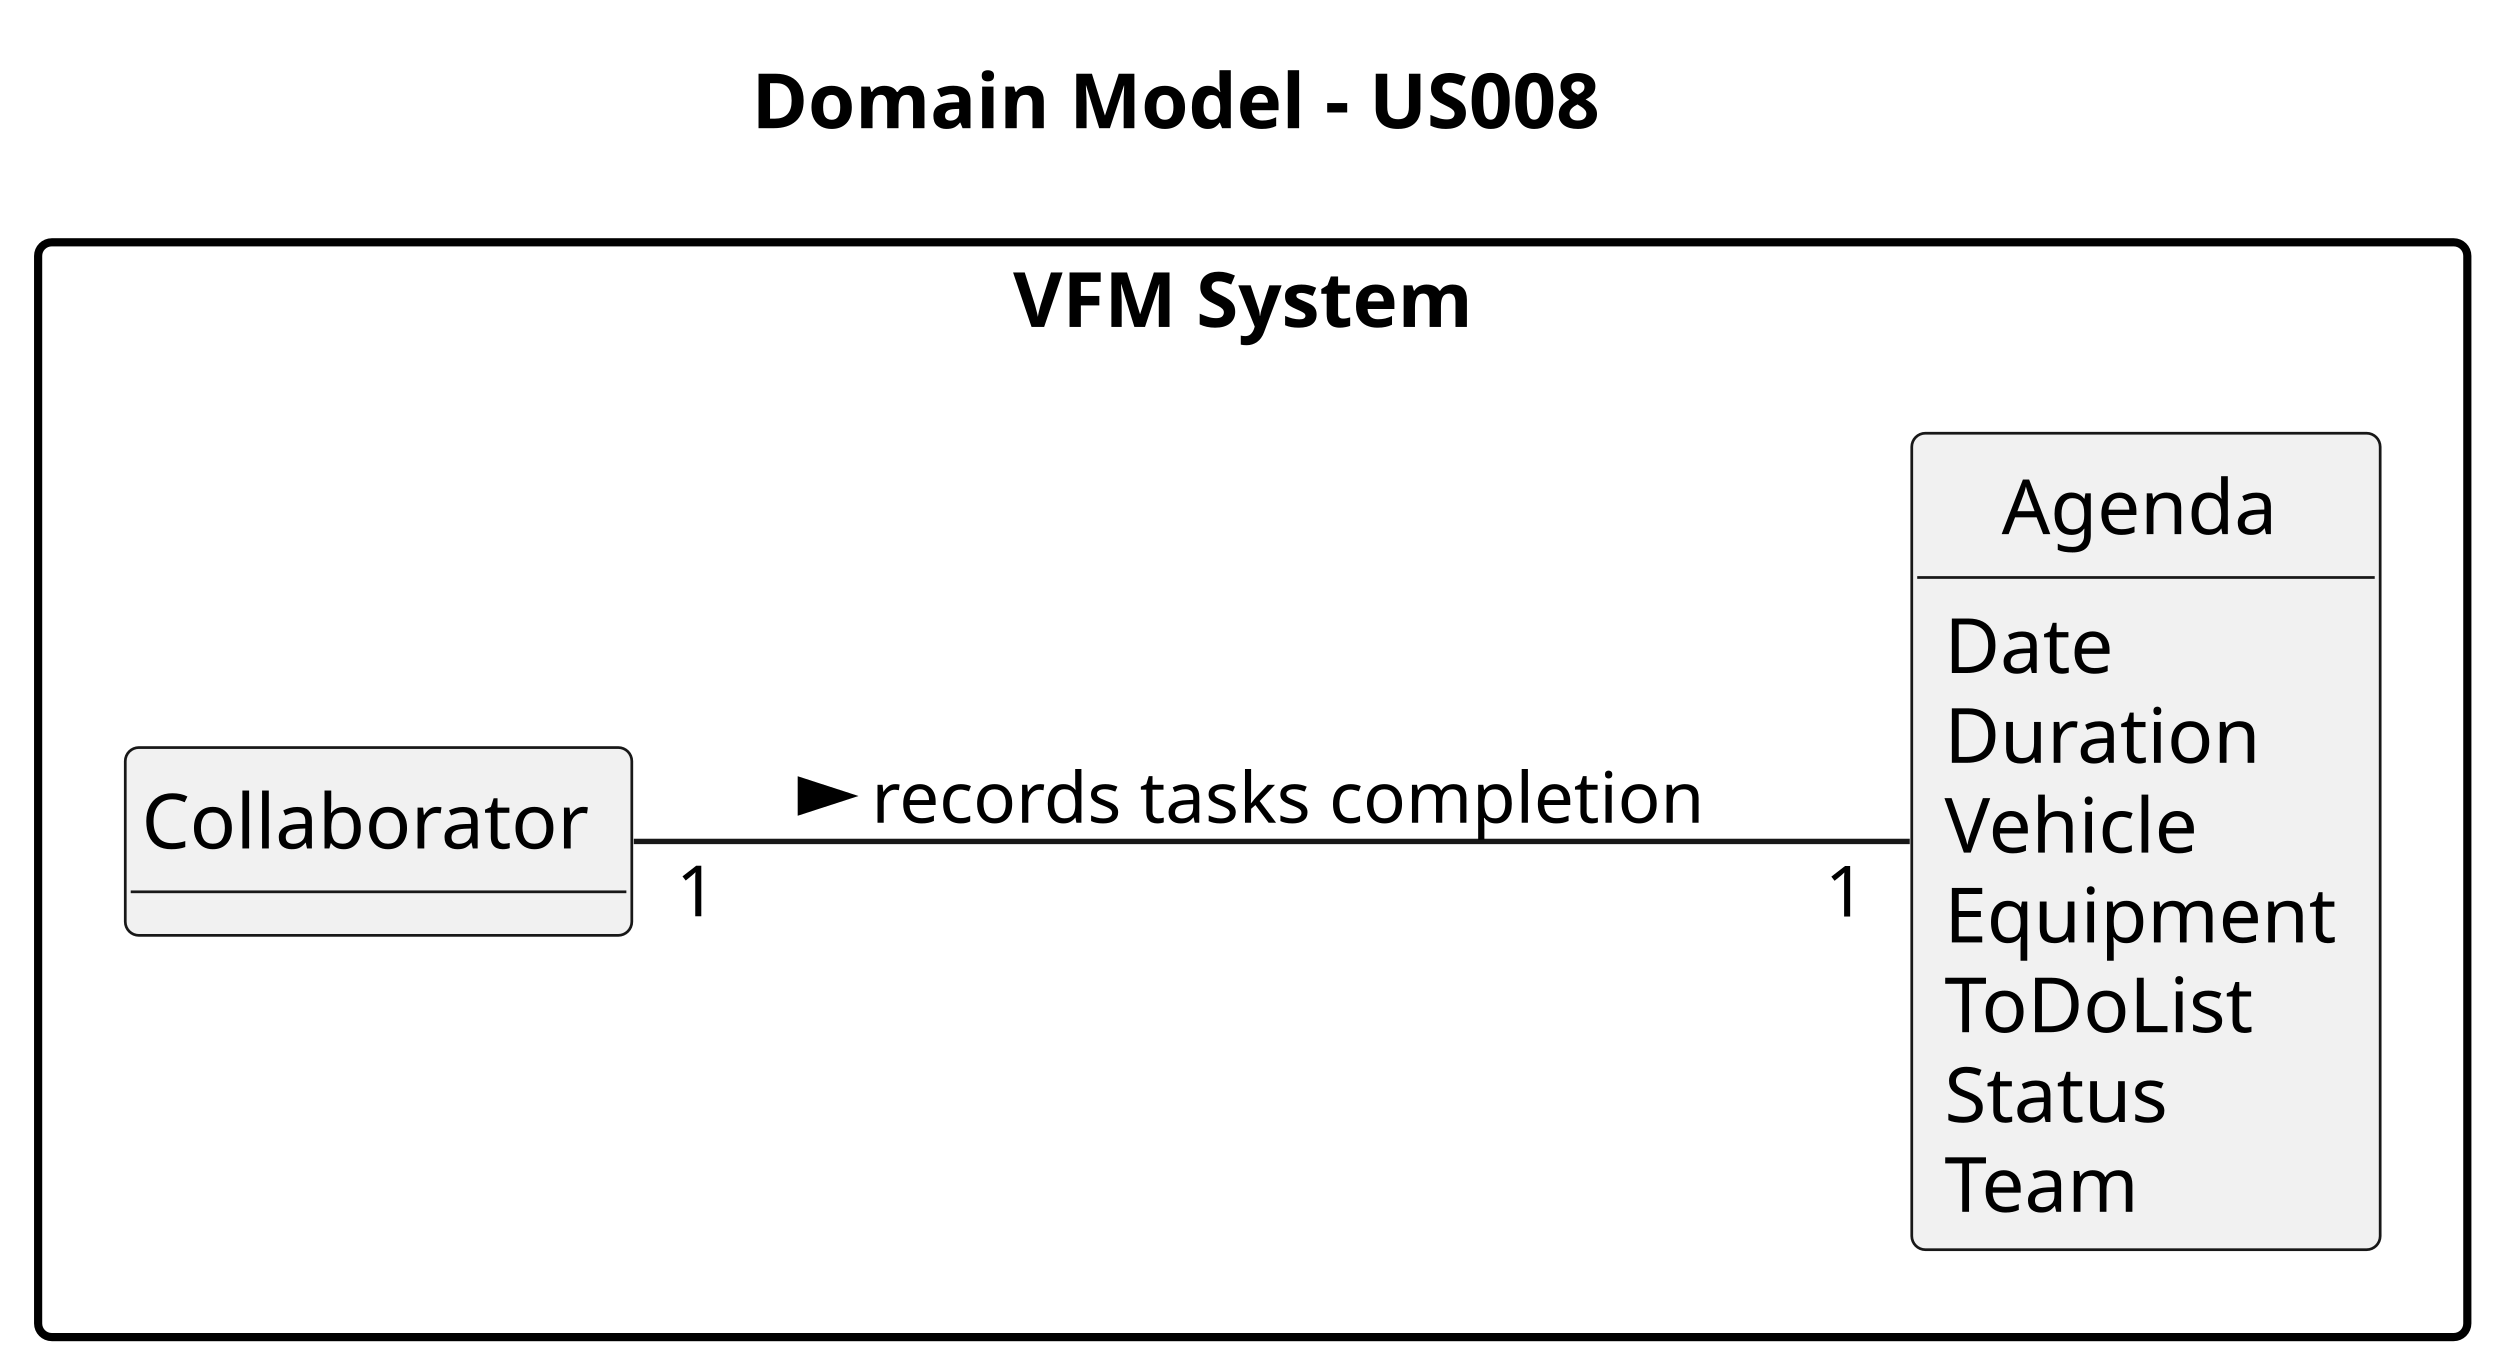
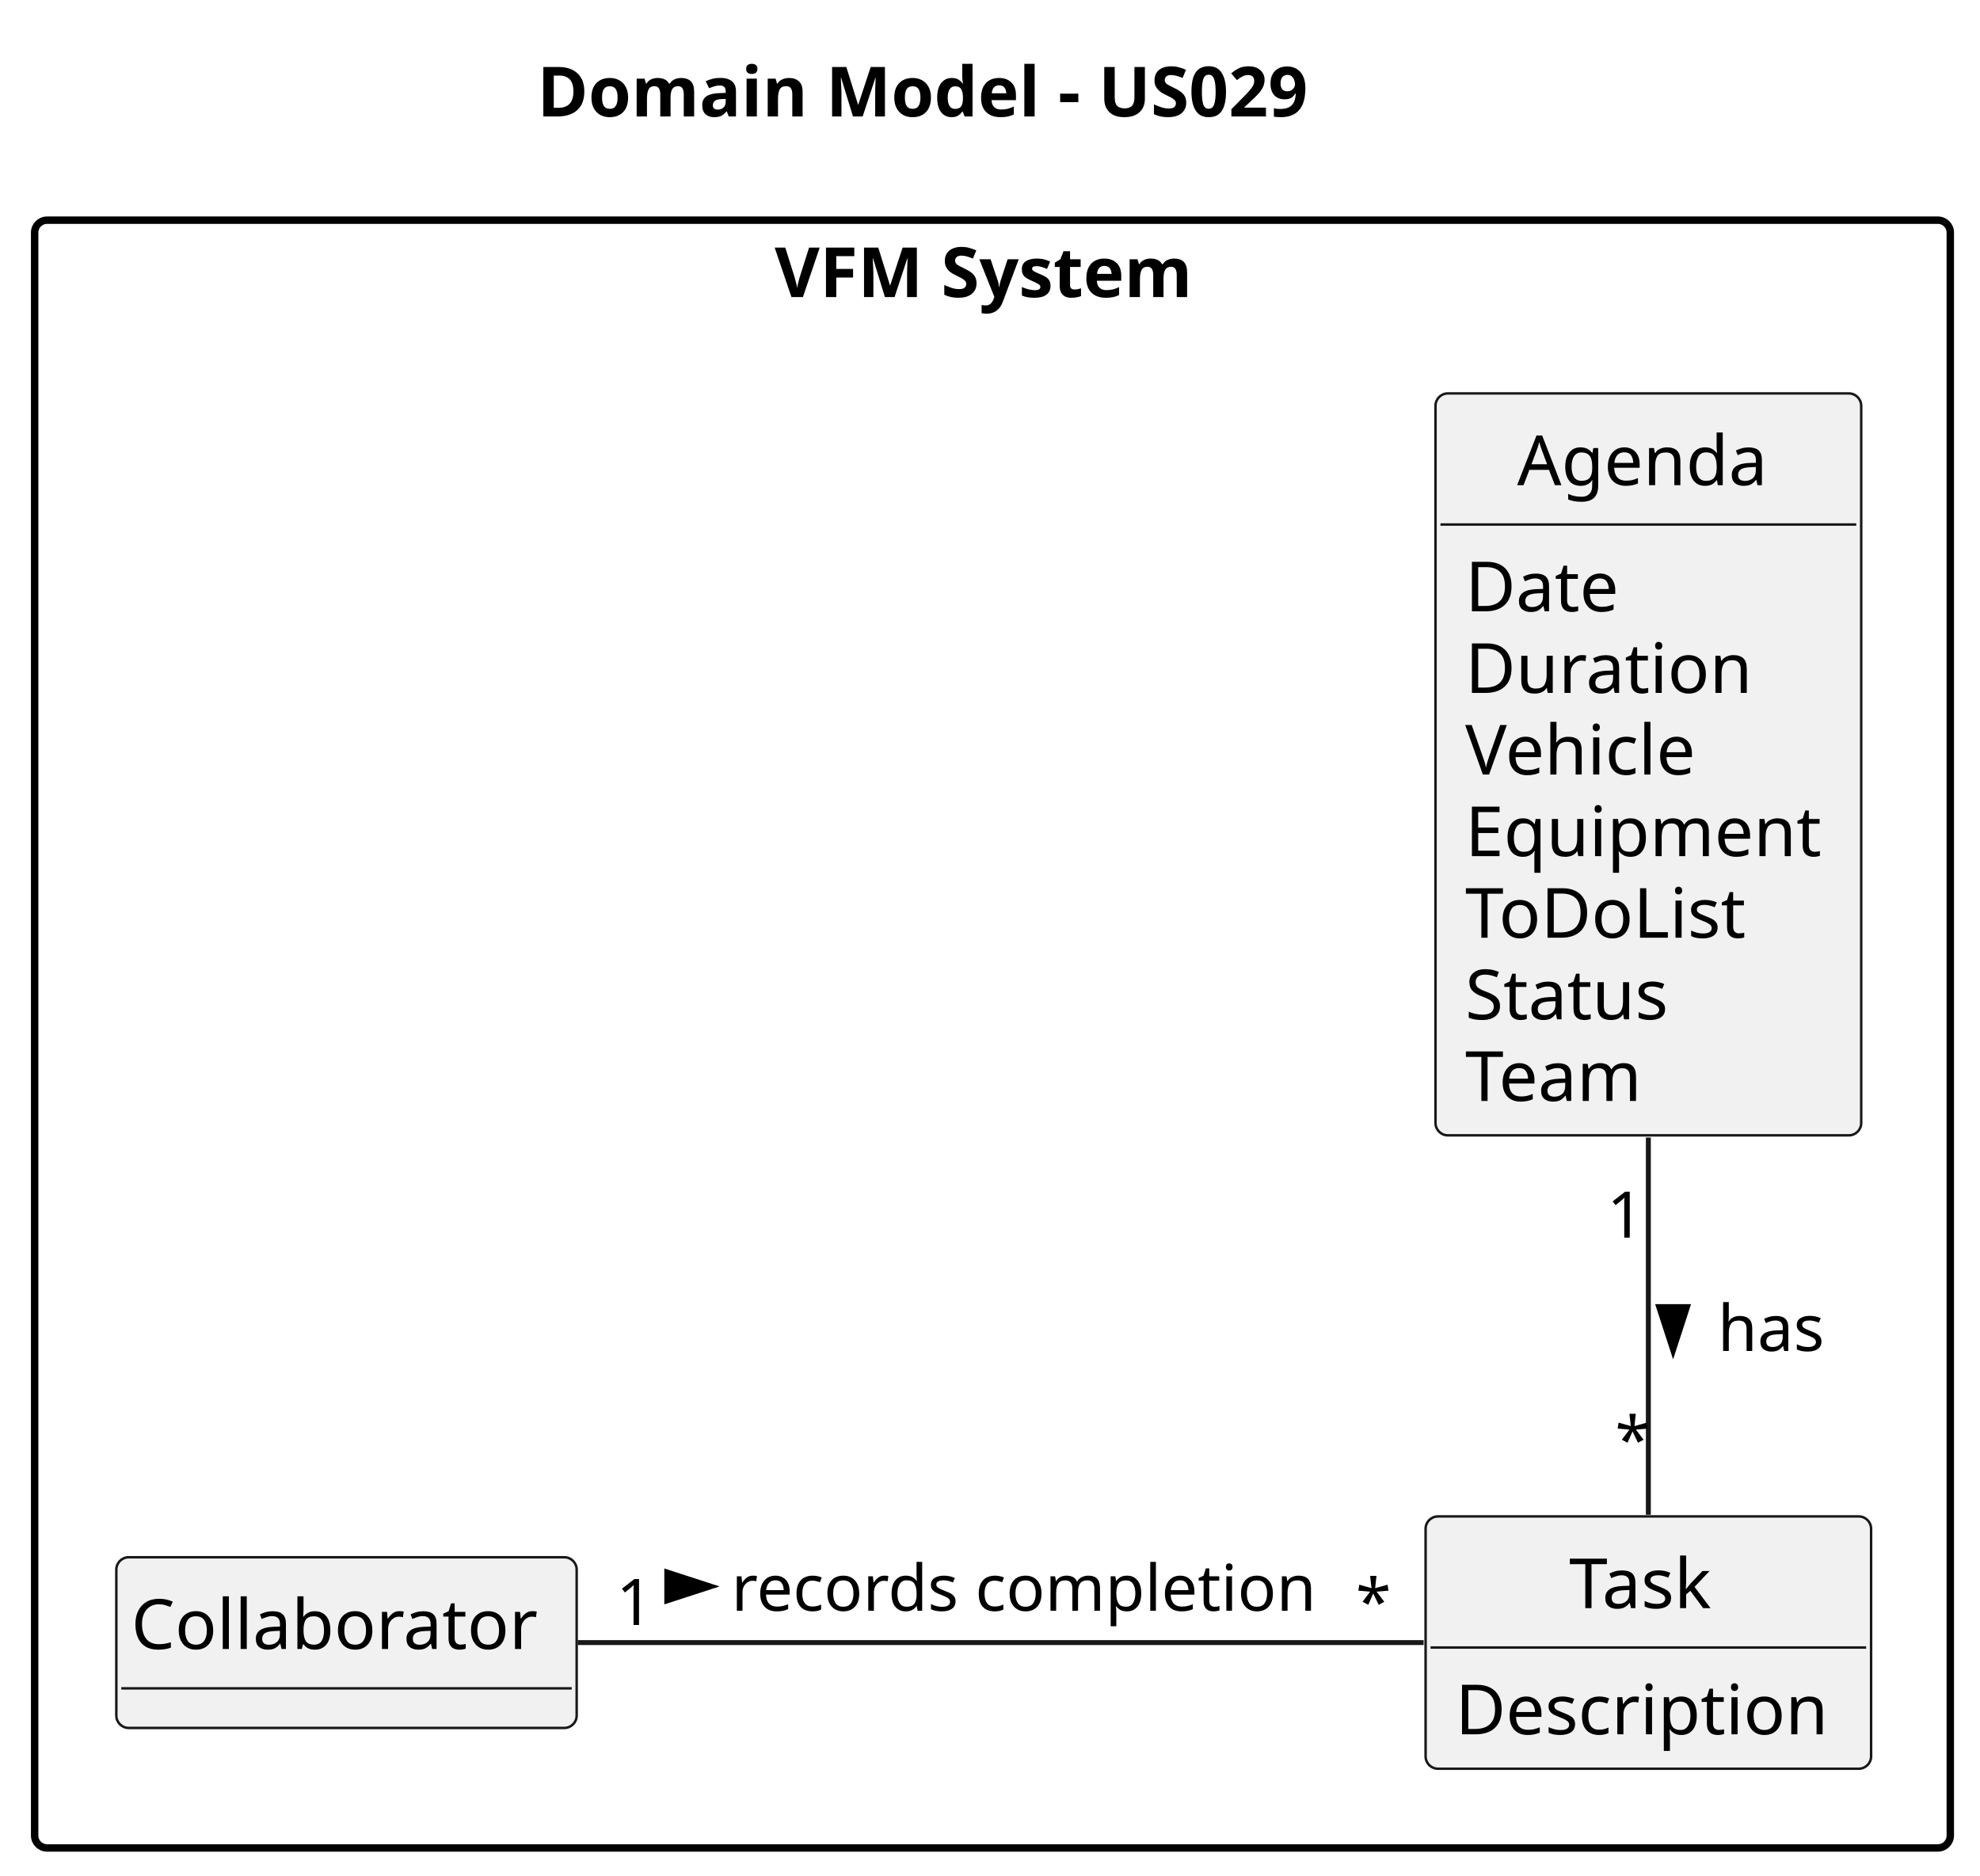
- <svg xmlns="http://www.w3.org/2000/svg" contentStyleType="text/css" height="251px" preserveAspectRatio="none" style="width:459px;height:251px;background:#FFFFFF;" version="1.1" viewBox="0 0 459 251" width="459px" zoomAndPan="magnify">
+ <svg xmlns="http://www.w3.org/2000/svg" contentStyleType="text/css" height="379px" preserveAspectRatio="none" style="width:400px;height:379px;background:#FFFFFF;" version="1.1" viewBox="0 0 400 379" width="400px" zoomAndPan="magnify">
  <defs />
  <g>
-     <text fill="#000000" font-family="sans-serif" font-size="14" font-weight="bold" lengthAdjust="spacing" textLength="169" x="138" y="23.535">Domain Model - US008</text>
+     <text fill="#000000" font-family="sans-serif" font-size="14" font-weight="bold" lengthAdjust="spacing" textLength="169" x="108.5" y="23.535">Domain Model - US029</text>
    <g id="cluster_VFM System">
-       <rect fill="none" height="201" rx="2.5" ry="2.5" style="stroke:#000000;stroke-width:1.5;" width="446" x="7" y="44.488" />
-       <text fill="#000000" font-family="sans-serif" font-size="14" font-weight="bold" lengthAdjust="spacing" textLength="88" x="186" y="60.023">VFM System</text>
+       <rect fill="none" height="328.88" rx="2.5" ry="2.5" style="stroke:#000000;stroke-width:1.5;" width="387" x="7" y="44.488" />
+       <text fill="#000000" font-family="sans-serif" font-size="14" font-weight="bold" lengthAdjust="spacing" textLength="88" x="156.5" y="60.023">VFM System</text>
    </g>
    <g id="elem_Collaborator">
-       <rect codeLine="17" fill="#F1F1F1" height="34.488" id="Collaborator" rx="2.5" ry="2.5" style="stroke:#181818;stroke-width:0.5;" width="93" x="23" y="137.248" />
-       <text fill="#000000" font-family="sans-serif" font-size="14" lengthAdjust="spacing" textLength="87" x="26" y="155.783">Collaborator</text>
-       <line style="stroke:#181818;stroke-width:0.5;" x1="24" x2="115" y1="163.737" y2="163.737" />
+       <rect codeLine="17" fill="#F1F1F1" height="34.488" id="Collaborator" rx="2.5" ry="2.5" style="stroke:#181818;stroke-width:0.5;" width="93" x="23.5" y="314.638" />
+       <text fill="#000000" font-family="sans-serif" font-size="14" lengthAdjust="spacing" textLength="87" x="26.5" y="333.173">Collaborator</text>
+       <line style="stroke:#181818;stroke-width:0.5;" x1="24.5" x2="115.5" y1="341.127" y2="341.127" />
    </g>
    <g id="elem_Agenda">
-       <rect codeLine="20" fill="#F1F1F1" height="149.906" id="Agenda" rx="2.5" ry="2.5" style="stroke:#181818;stroke-width:0.5;" width="86" x="351" y="79.538" />
-       <text fill="#000000" font-family="sans-serif" font-size="14" lengthAdjust="spacing" textLength="53" x="367.5" y="98.073">Agenda</text>
-       <line style="stroke:#181818;stroke-width:0.5;" x1="352" x2="436" y1="106.027" y2="106.027" />
-       <text fill="#000000" font-family="sans-serif" font-size="14" lengthAdjust="spacing" textLength="31" x="357" y="123.562">Date</text>
-       <text fill="#000000" font-family="sans-serif" font-size="14" lengthAdjust="spacing" textLength="60" x="357" y="140.05">Duration</text>
-       <text fill="#000000" font-family="sans-serif" font-size="14" lengthAdjust="spacing" textLength="49" x="357" y="156.538">Vehicle</text>
-       <text fill="#000000" font-family="sans-serif" font-size="14" lengthAdjust="spacing" textLength="74" x="357" y="173.027">Equipment</text>
-       <text fill="#000000" font-family="sans-serif" font-size="14" lengthAdjust="spacing" textLength="60" x="357" y="189.515">ToDoList</text>
-       <text fill="#000000" font-family="sans-serif" font-size="14" lengthAdjust="spacing" textLength="42" x="357" y="206.003">Status</text>
-       <text fill="#000000" font-family="sans-serif" font-size="14" lengthAdjust="spacing" textLength="38" x="357" y="222.491">Team</text>
+       <rect codeLine="20" fill="#F1F1F1" height="149.906" id="Agenda" rx="2.5" ry="2.5" style="stroke:#181818;stroke-width:0.5;" width="86" x="290" y="79.488" />
+       <text fill="#000000" font-family="sans-serif" font-size="14" lengthAdjust="spacing" textLength="53" x="306.5" y="98.023">Agenda</text>
+       <line style="stroke:#181818;stroke-width:0.5;" x1="291" x2="375" y1="105.977" y2="105.977" />
+       <text fill="#000000" font-family="sans-serif" font-size="14" lengthAdjust="spacing" textLength="31" x="296" y="123.512">Date</text>
+       <text fill="#000000" font-family="sans-serif" font-size="14" lengthAdjust="spacing" textLength="60" x="296" y="140">Duration</text>
+       <text fill="#000000" font-family="sans-serif" font-size="14" lengthAdjust="spacing" textLength="49" x="296" y="156.488">Vehicle</text>
+       <text fill="#000000" font-family="sans-serif" font-size="14" lengthAdjust="spacing" textLength="74" x="296" y="172.977">Equipment</text>
+       <text fill="#000000" font-family="sans-serif" font-size="14" lengthAdjust="spacing" textLength="60" x="296" y="189.465">ToDoList</text>
+       <text fill="#000000" font-family="sans-serif" font-size="14" lengthAdjust="spacing" textLength="42" x="296" y="205.953">Status</text>
+       <text fill="#000000" font-family="sans-serif" font-size="14" lengthAdjust="spacing" textLength="38" x="296" y="222.441">Team</text>
    </g>
-     <g id="link_Collaborator_Agenda">
-       <path codeLine="34" d="M116.36,154.488 C178.88,154.488 289.99,154.488 350.63,154.488 " fill="none" id="Collaborator-Agenda" style="stroke:#181818;stroke-width:1.0;" />
-       <polygon fill="#000000" points="156,146.144,146.955,143.205,146.955,149.083,156,146.144" style="stroke:#000000;stroke-width:1.0;" />
-       <text fill="#000000" font-family="sans-serif" font-size="13" lengthAdjust="spacing" textLength="160" x="160" y="151.057">records tasks completion</text>
-       <text fill="#000000" font-family="sans-serif" font-size="13" lengthAdjust="spacing" textLength="8" x="124.148" y="168.228">1</text>
-       <text fill="#000000" font-family="sans-serif" font-size="13" lengthAdjust="spacing" textLength="8" x="335.08" y="168.276">1</text>
+     <g id="elem_Task">
+       <rect codeLine="30" fill="#F1F1F1" height="50.977" id="Task" rx="2.5" ry="2.5" style="stroke:#181818;stroke-width:0.5;" width="90" x="288" y="306.388" />
+       <text fill="#000000" font-family="sans-serif" font-size="14" lengthAdjust="spacing" textLength="32" x="317" y="324.923">Task</text>
+       <line style="stroke:#181818;stroke-width:0.5;" x1="289" x2="377" y1="332.877" y2="332.877" />
+       <text fill="#000000" font-family="sans-serif" font-size="14" lengthAdjust="spacing" textLength="78" x="294" y="350.412">Description</text>
+     </g>
+     <g id="link_Agenda_Task">
+       <path codeLine="38" d="M333,229.838 C333,257.108 333,286.138 333,306.048 " fill="none" id="Agenda-Task" style="stroke:#181818;stroke-width:1.0;" />
+       <polygon fill="#000000" points="338,273.044,340.939,263.998,335.061,263.998,338,273.044" style="stroke:#000000;stroke-width:1.0;" />
+       <text fill="#000000" font-family="sans-serif" font-size="13" lengthAdjust="spacing" textLength="22" x="347" y="272.957">has</text>
+       <text fill="#000000" font-family="sans-serif" font-size="13" lengthAdjust="spacing" textLength="8" x="324.631" y="250.063">1</text>
+       <text fill="#000000" font-family="sans-serif" font-size="13" lengthAdjust="spacing" textLength="6" x="326.269" y="295.531">*</text>
+     </g>
+     <g id="link_Collaborator_Task">
+       <path codeLine="39" d="M116.72,331.878 C164.98,331.878 239.82,331.878 287.6,331.878 " fill="none" id="Collaborator-Task" style="stroke:#181818;stroke-width:1.0;" />
+       <polygon fill="#000000" points="143.75,320.534,134.705,317.595,134.705,323.473,143.75,320.534" style="stroke:#000000;stroke-width:1.0;" />
+       <text fill="#000000" font-family="sans-serif" font-size="13" lengthAdjust="spacing" textLength="122" x="147.75" y="325.447">records completion</text>
+       <text fill="#000000" font-family="sans-serif" font-size="13" lengthAdjust="spacing" textLength="8" x="124.487" y="328.321">1</text>
+       <text fill="#000000" font-family="sans-serif" font-size="13" lengthAdjust="spacing" textLength="6" x="273.886" y="328.276">*</text>
    </g>
  </g>
</svg>
